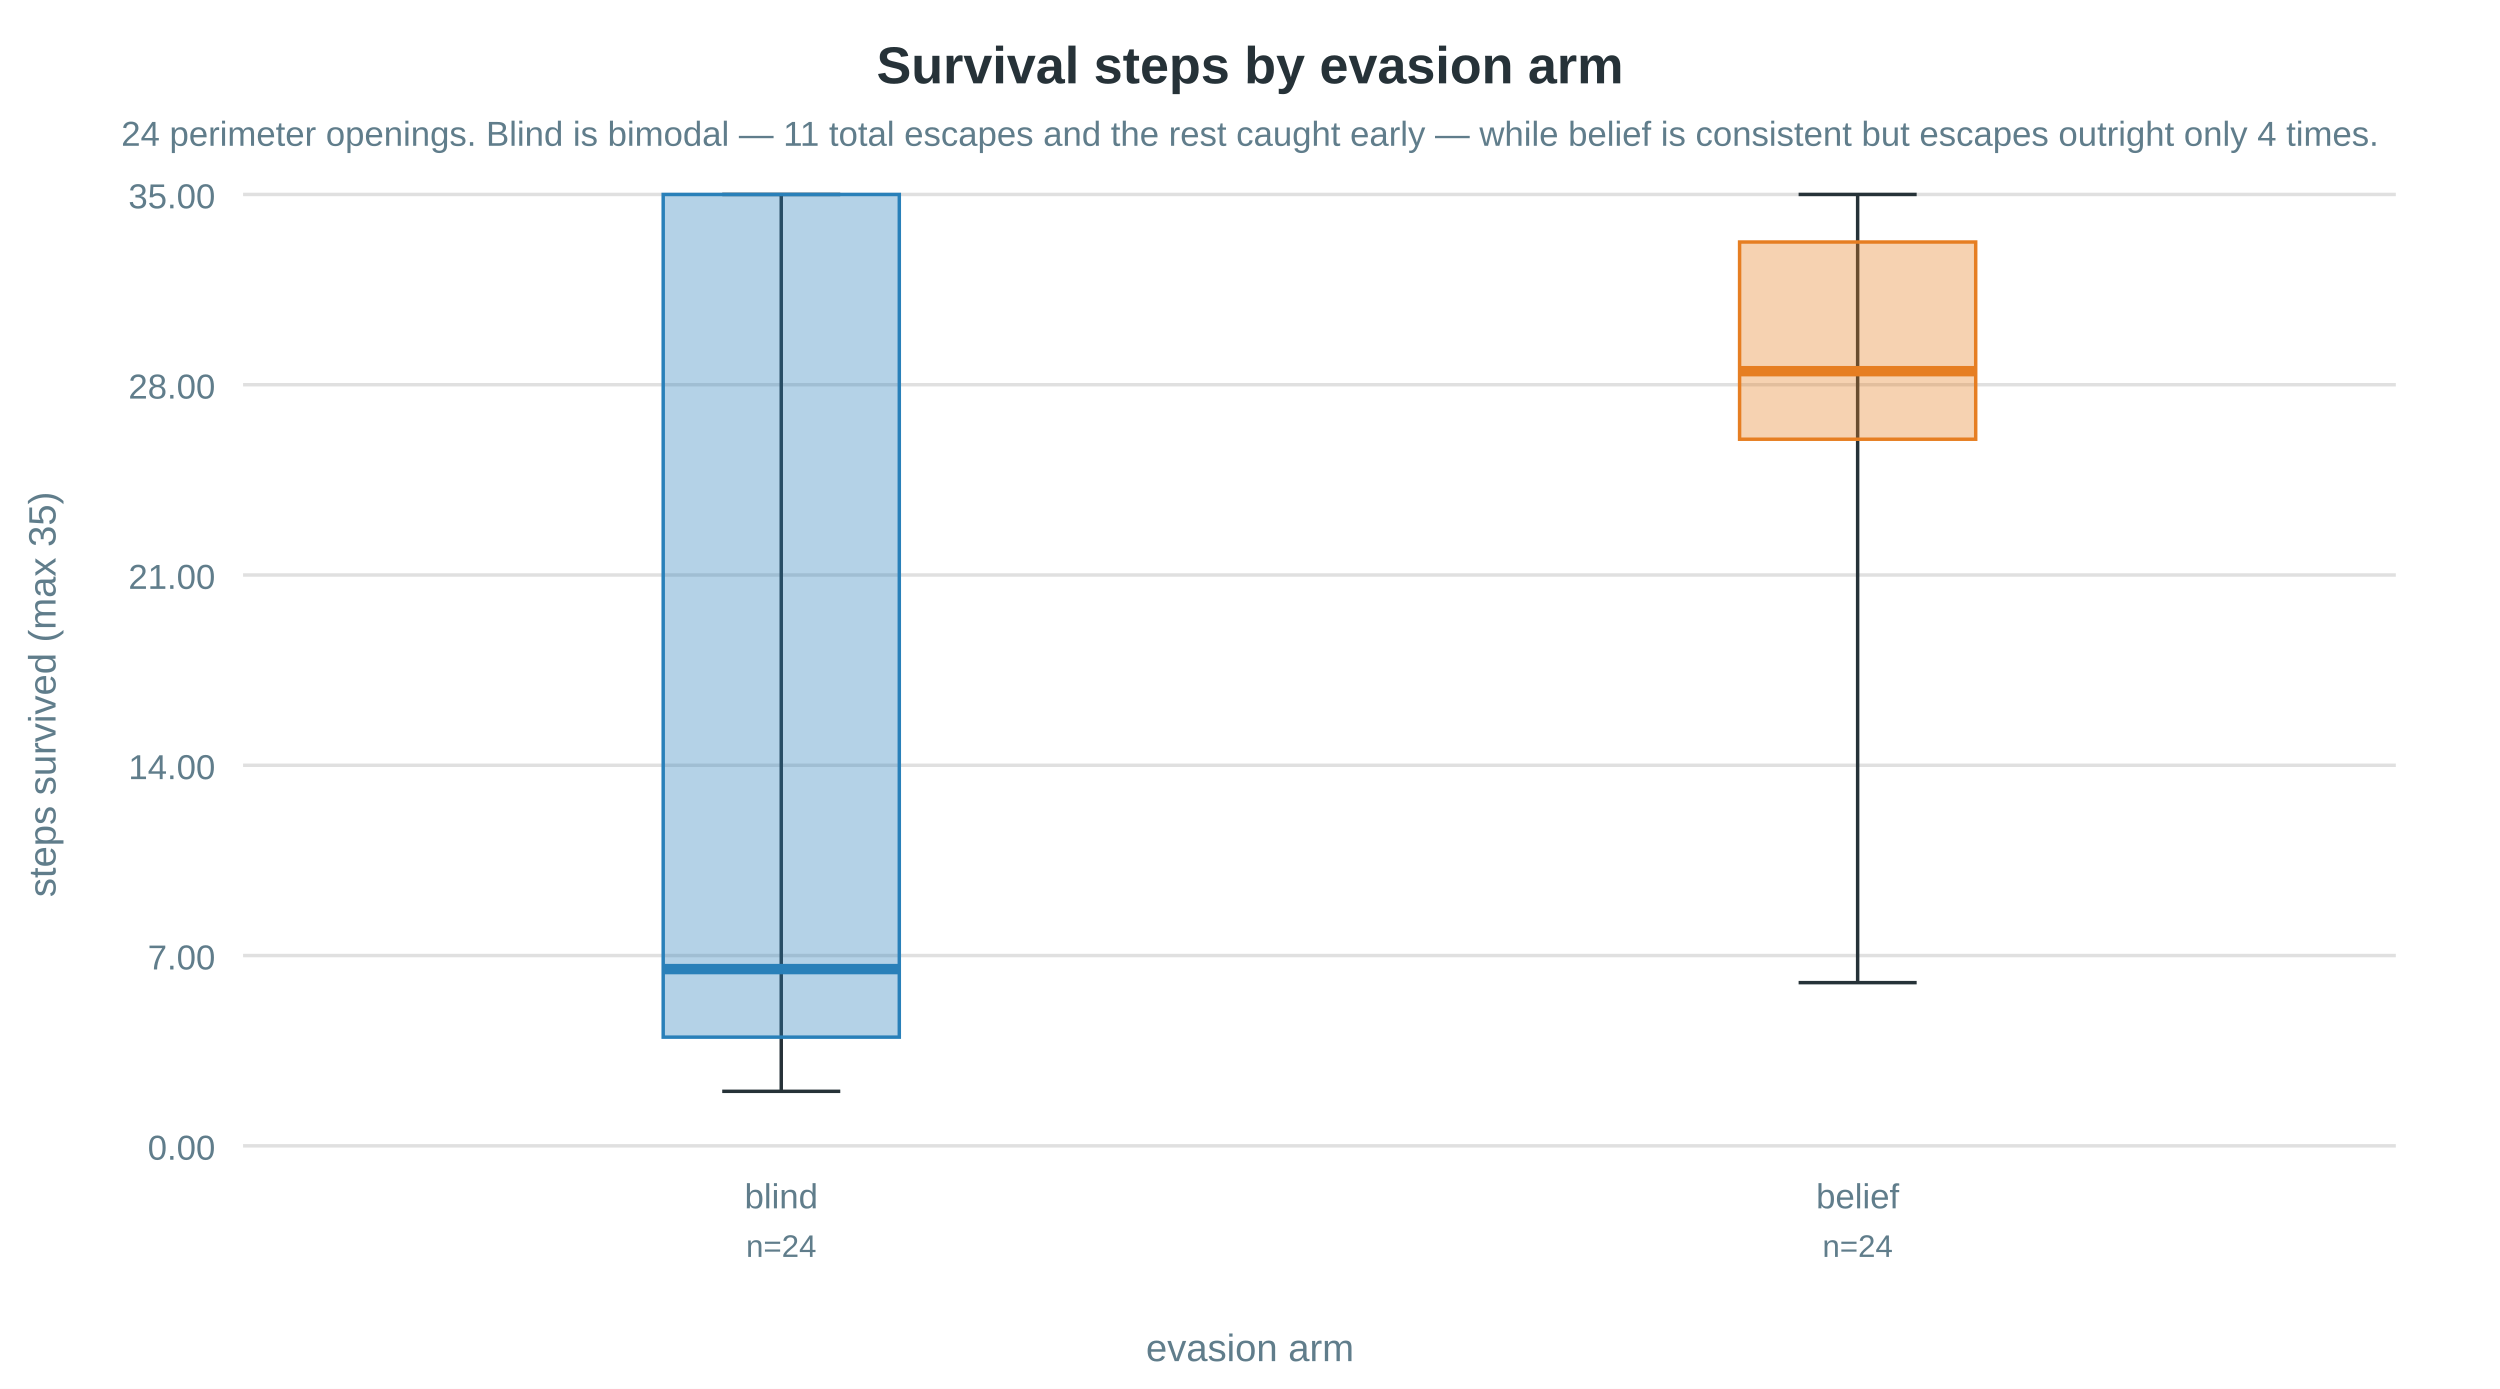
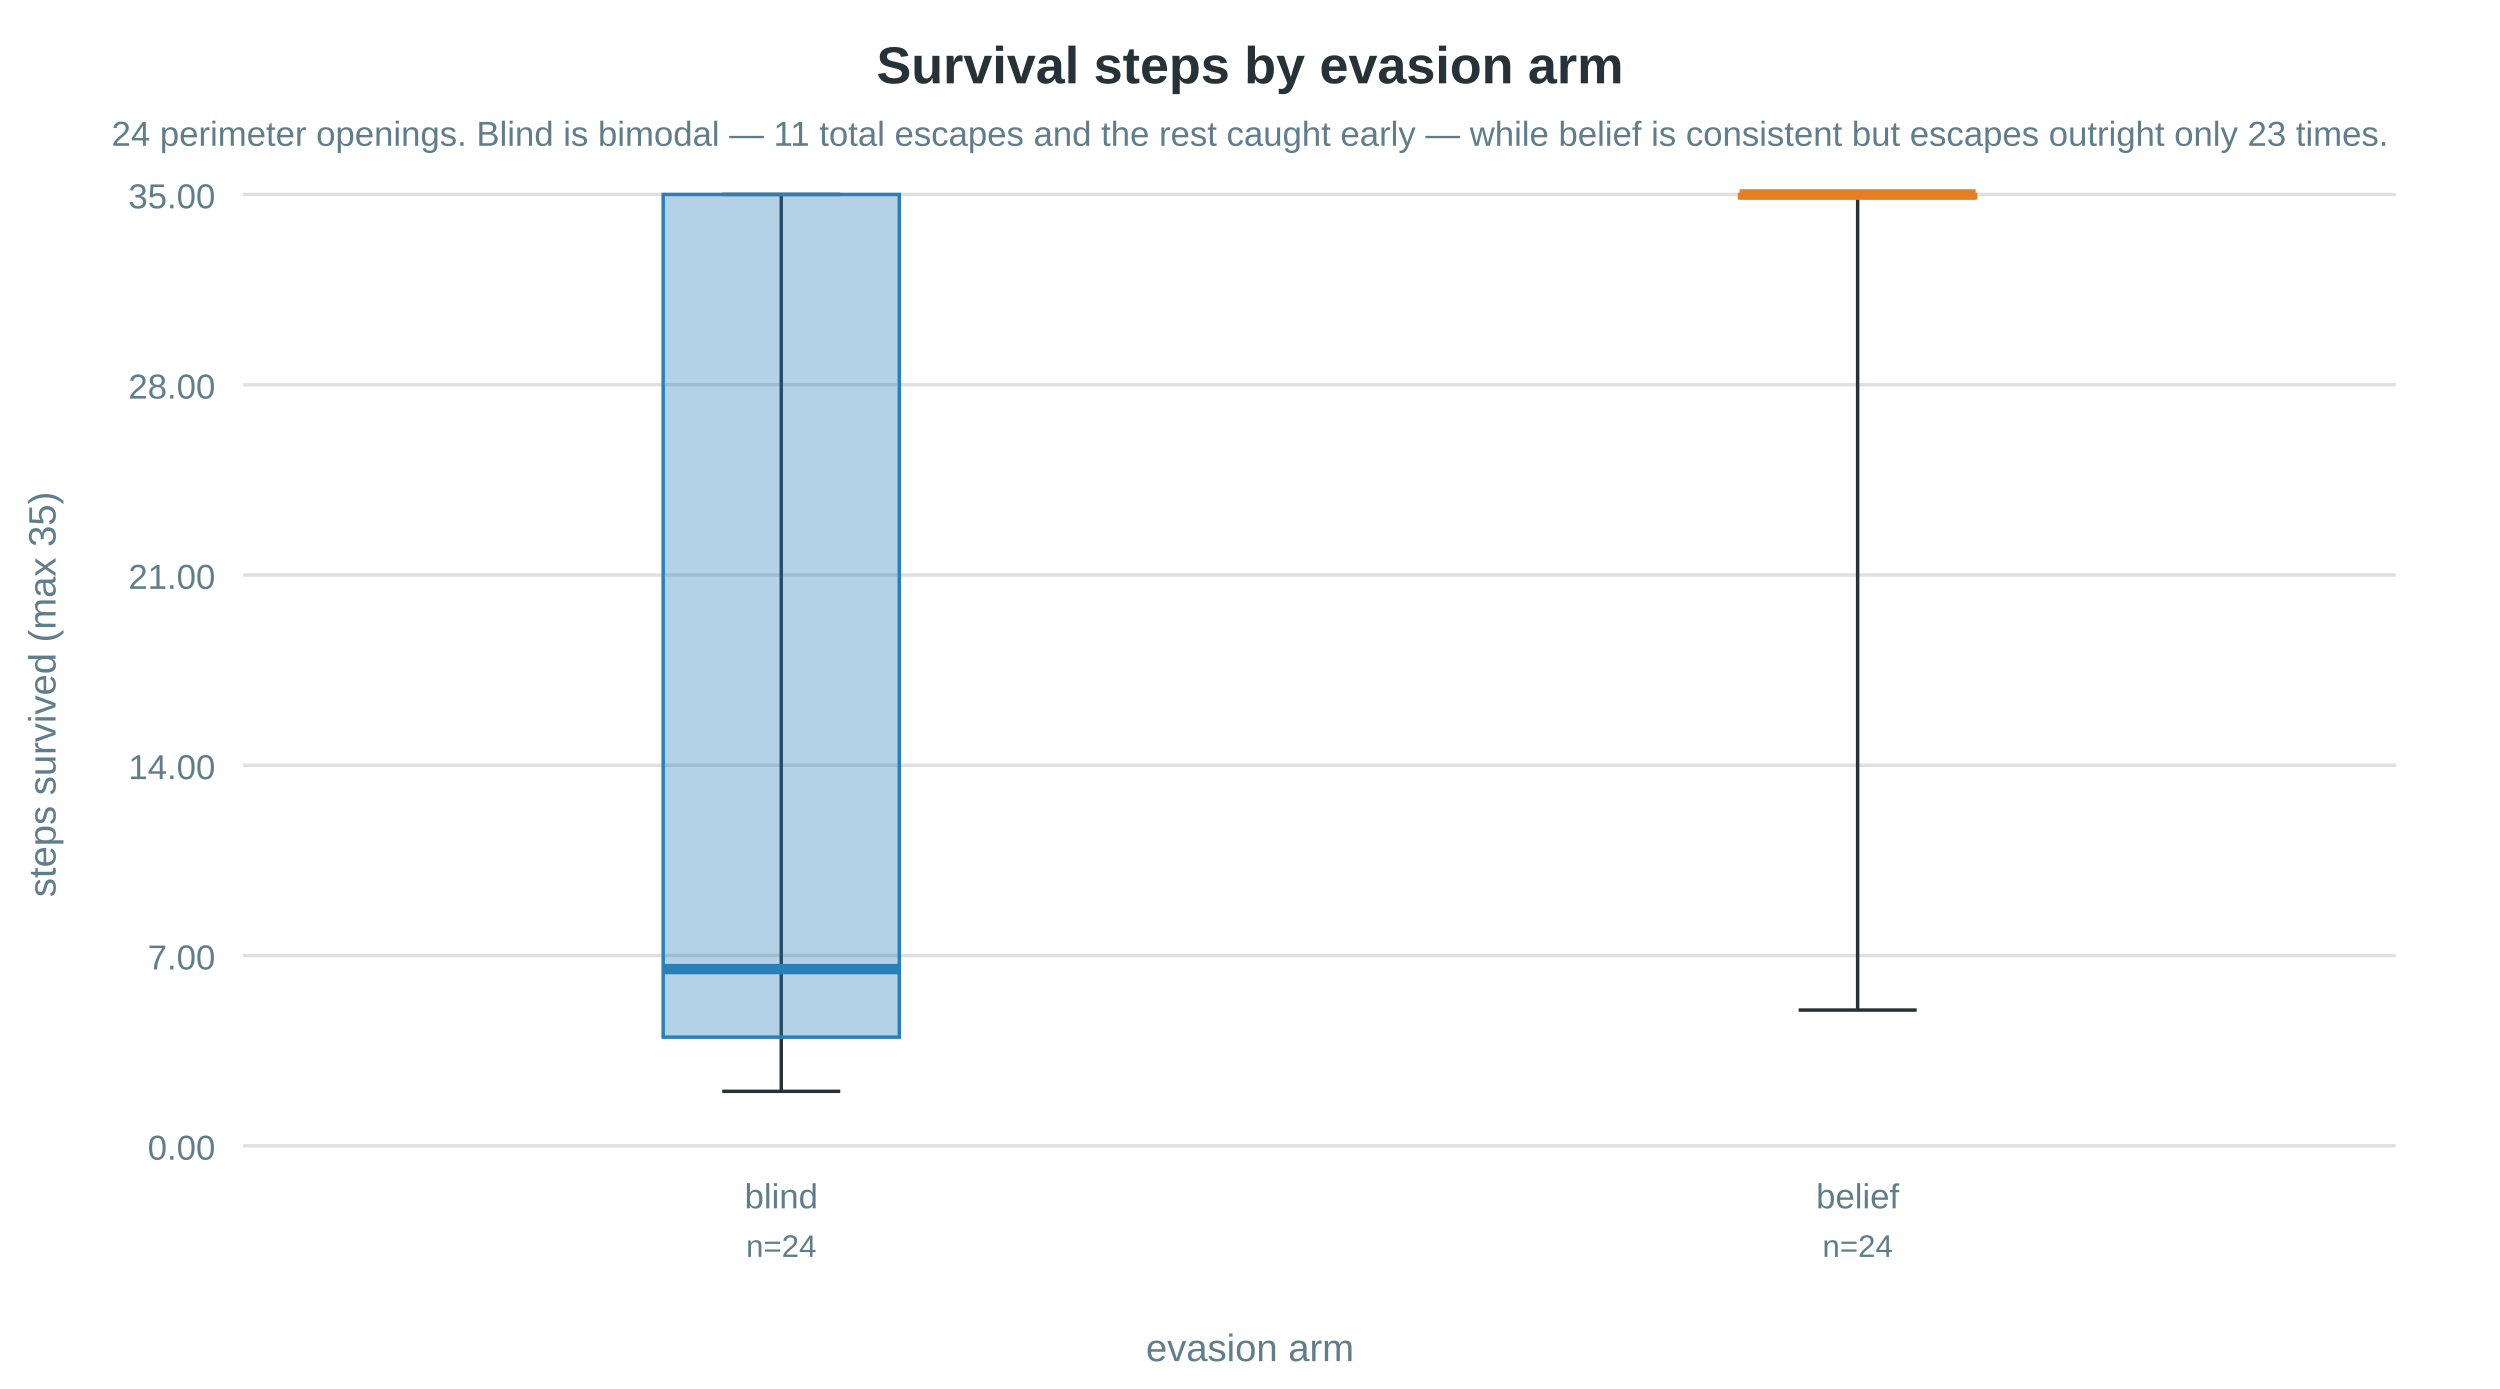
<svg xmlns="http://www.w3.org/2000/svg" viewBox="0 0 720 400" width="720" height="400" role="img">
  <rect width="720" height="400" fill="#ffffff" />
  <text x="360.0" y="24.0" font-family="Segoe UI,Arial,sans-serif" font-size="15" fill="#263238" text-anchor="middle" font-weight="bold">Survival steps by evasion arm</text>
-   <text x="360.0" y="42.0" font-family="Segoe UI,Arial,sans-serif" font-size="10" fill="#607d8b" text-anchor="middle" font-weight="normal">24 perimeter openings. Blind is bimodal — 11 total escapes and the rest caught early — while belief is consistent but escapes outright only 4 times.</text>
+   <text x="360.0" y="42.0" font-family="Segoe UI,Arial,sans-serif" font-size="10" fill="#607d8b" text-anchor="middle" font-weight="normal">24 perimeter openings. Blind is bimodal — 11 total escapes and the rest caught early — while belief is consistent but escapes outright only 23 times.</text>
  <text x="360.0" y="392.0" font-family="Segoe UI,Arial,sans-serif" font-size="11" fill="#607d8b" text-anchor="middle" font-weight="normal">evasion arm</text>
  <g transform="translate(16,200.0) rotate(-90)">
    <text x="0.0" y="0.0" font-family="Segoe UI,Arial,sans-serif" font-size="11" fill="#607d8b" text-anchor="middle" font-weight="normal">steps survived (max 35)</text>
  </g>
  <line x1="70" y1="330.0" x2="690" y2="330.0" stroke="#e0e0e0" />
  <text x="62.0" y="334.0" font-family="Segoe UI,Arial,sans-serif" font-size="10" fill="#607d8b" text-anchor="end" font-weight="normal">0.00</text>
  <line x1="70" y1="275.2" x2="690" y2="275.2" stroke="#e0e0e0" />
  <text x="62.0" y="279.2" font-family="Segoe UI,Arial,sans-serif" font-size="10" fill="#607d8b" text-anchor="end" font-weight="normal">7.00</text>
  <line x1="70" y1="220.4" x2="690" y2="220.4" stroke="#e0e0e0" />
  <text x="62.0" y="224.4" font-family="Segoe UI,Arial,sans-serif" font-size="10" fill="#607d8b" text-anchor="end" font-weight="normal">14.00</text>
  <line x1="70" y1="165.6" x2="690" y2="165.6" stroke="#e0e0e0" />
  <text x="62.0" y="169.6" font-family="Segoe UI,Arial,sans-serif" font-size="10" fill="#607d8b" text-anchor="end" font-weight="normal">21.00</text>
  <line x1="70" y1="110.8" x2="690" y2="110.8" stroke="#e0e0e0" />
  <text x="62.0" y="114.8" font-family="Segoe UI,Arial,sans-serif" font-size="10" fill="#607d8b" text-anchor="end" font-weight="normal">28.00</text>
  <line x1="70" y1="56.0" x2="690" y2="56.0" stroke="#e0e0e0" />
  <text x="62.0" y="60.0" font-family="Segoe UI,Arial,sans-serif" font-size="10" fill="#607d8b" text-anchor="end" font-weight="normal">35.00</text>
  <line x1="225.0" y1="314.3" x2="225.0" y2="56.0" stroke="#263238" />
  <line x1="208.0" y1="314.3" x2="242.0" y2="314.3" stroke="#263238" />
  <line x1="208.0" y1="56.0" x2="242.0" y2="56.0" stroke="#263238" />
  <rect x="191.0" y="56.0" width="68.0" height="242.7" fill="#2980b9" fill-opacity="0.35" stroke="#2980b9" />
  <line x1="191.0" y1="279.1" x2="259.0" y2="279.1" stroke="#2980b9" stroke-width="3" />
  <text x="225.0" y="348.0" font-family="Segoe UI,Arial,sans-serif" font-size="10" fill="#607d8b" text-anchor="middle" font-weight="normal">blind</text>
  <text x="225.0" y="362.0" font-family="Segoe UI,Arial,sans-serif" font-size="9" fill="#607d8b" text-anchor="middle" font-weight="normal">n=24</text>
-   <line x1="535.0" y1="283.0" x2="535.0" y2="56.0" stroke="#263238" />
-   <line x1="518.0" y1="283.0" x2="552.0" y2="283.0" stroke="#263238" />
+   <line x1="535.0" y1="290.9" x2="535.0" y2="56.0" stroke="#263238" />
+   <line x1="518.0" y1="290.9" x2="552.0" y2="290.9" stroke="#263238" />
  <line x1="518.0" y1="56.0" x2="552.0" y2="56.0" stroke="#263238" />
-   <rect x="501.0" y="69.7" width="68.0" height="56.8" fill="#e67e22" fill-opacity="0.35" stroke="#e67e22" />
-   <line x1="501.0" y1="106.9" x2="569.0" y2="106.9" stroke="#e67e22" stroke-width="3" />
+   <rect x="501.0" y="56.0" width="68.0" height="1.0" fill="#e67e22" fill-opacity="0.35" stroke="#e67e22" />
+   <line x1="501.0" y1="56.0" x2="569.0" y2="56.0" stroke="#e67e22" stroke-width="3" />
  <text x="535.0" y="348.0" font-family="Segoe UI,Arial,sans-serif" font-size="10" fill="#607d8b" text-anchor="middle" font-weight="normal">belief</text>
  <text x="535.0" y="362.0" font-family="Segoe UI,Arial,sans-serif" font-size="9" fill="#607d8b" text-anchor="middle" font-weight="normal">n=24</text>
</svg>
